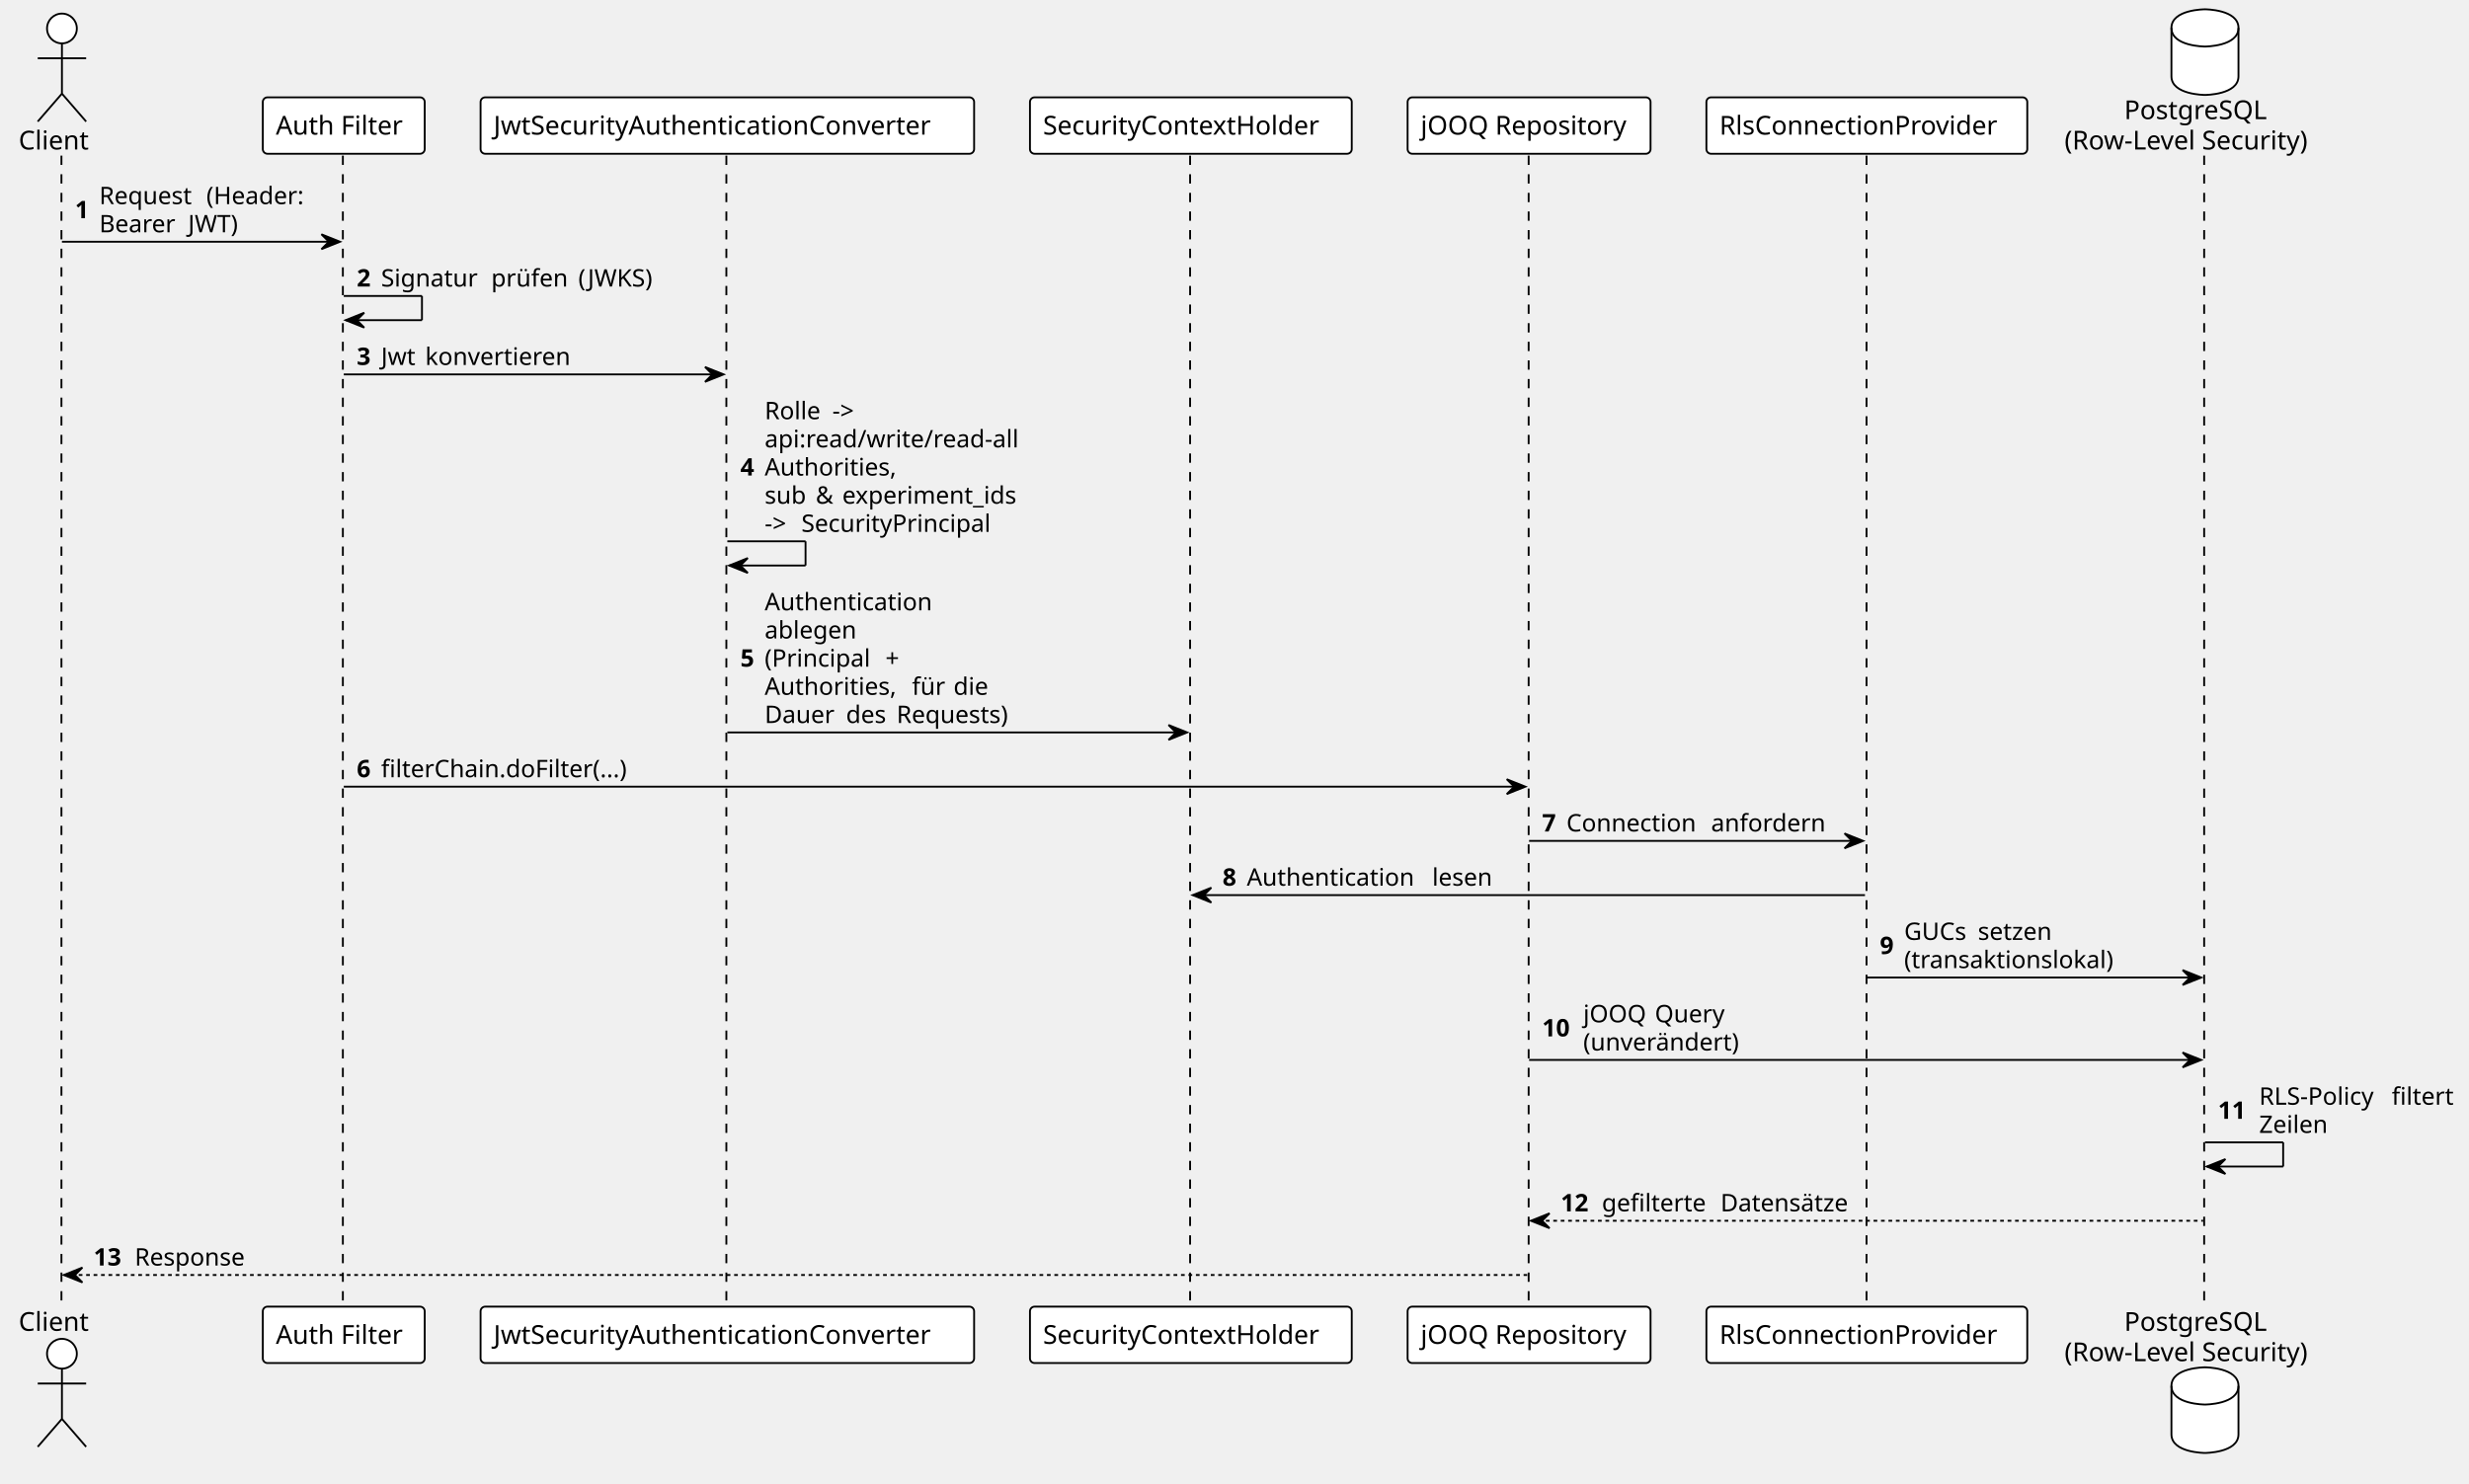
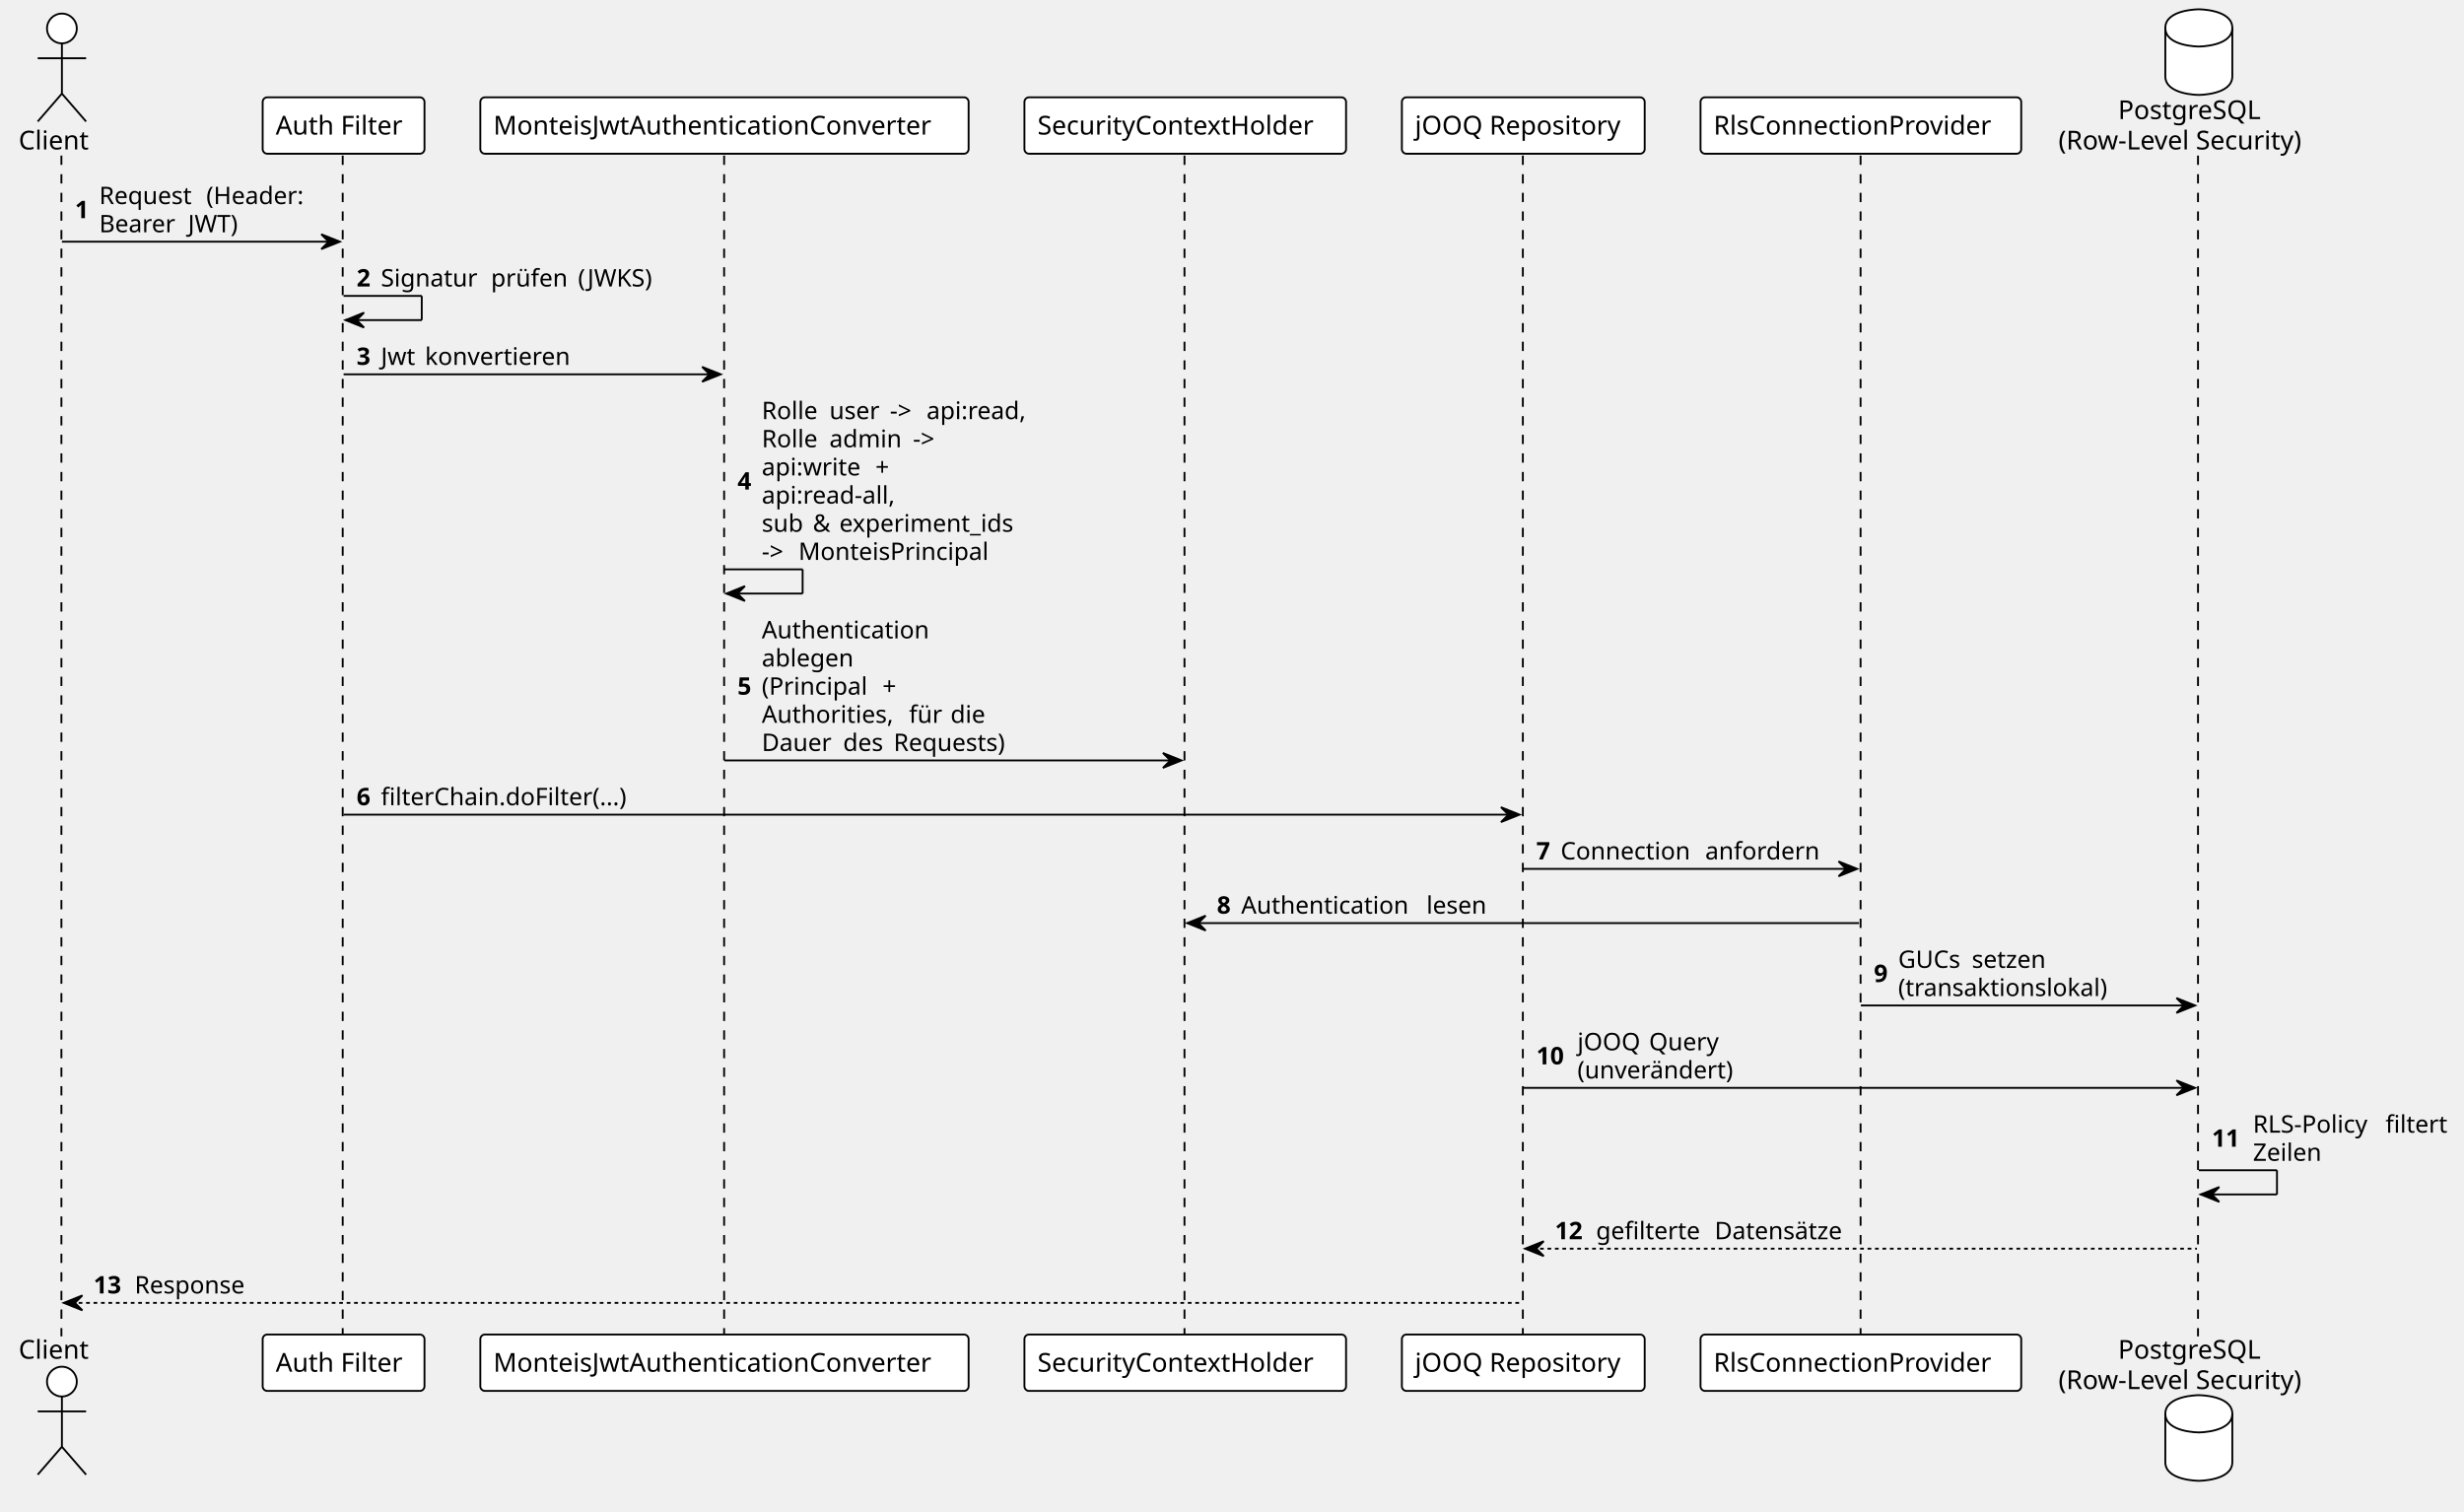
- <svg xmlns="http://www.w3.org/2000/svg" contentStyleType="text/css" data-diagram-type="SEQUENCE" height="797px" preserveAspectRatio="none" style="width:1326px;height:797px;background:#FFFFFF;" version="1.1" viewBox="0 0 1326 797" width="1326px" zoomAndPan="magnify">
+ <svg xmlns="http://www.w3.org/2000/svg" contentStyleType="text/css" data-diagram-type="SEQUENCE" height="812px" preserveAspectRatio="none" style="width:1324px;height:812px;background:#FFFFFF;" version="1.1" viewBox="0 0 1324 812" width="1324px" zoomAndPan="magnify">
  <defs />
  <g>
    <g class="participant-lifeline" data-entity-uid="part1" data-qualified-name="Client" id="part1-lifeline">
      <g>
-         <rect fill="#000000" fill-opacity="0" height="619.32" width="8" x="29.265" y="83.594" />
-         <line style="stroke:#000000;stroke-width:1;stroke-dasharray:5,5;" x1="33" x2="33" y1="83.594" y2="702.914" />
+         <rect fill="#000000" fill-opacity="0" height="634.453" width="8" x="29.265" y="83.594" />
+         <line style="stroke:#000000;stroke-width:1;stroke-dasharray:5,5;" x1="33" x2="33" y1="83.594" y2="718.047" />
      </g>
    </g>
    <g class="participant-lifeline" data-entity-uid="part2" data-qualified-name="AuthFilter" id="part2-lifeline">
      <g>
-         <rect fill="#000000" fill-opacity="0" height="619.32" width="8" x="180.619" y="83.594" />
-         <line style="stroke:#000000;stroke-width:1;stroke-dasharray:5,5;" x1="184.143" x2="184.143" y1="83.594" y2="702.914" />
+         <rect fill="#000000" fill-opacity="0" height="634.453" width="8" x="180.619" y="83.594" />
+         <line style="stroke:#000000;stroke-width:1;stroke-dasharray:5,5;" x1="184.143" x2="184.143" y1="83.594" y2="718.047" />
      </g>
    </g>
    <g class="participant-lifeline" data-entity-uid="part3" data-qualified-name="Converter" id="part3-lifeline">
      <g>
-         <rect fill="#000000" fill-opacity="0" height="619.32" width="8" x="386.624" y="83.594" />
-         <line style="stroke:#000000;stroke-width:1;stroke-dasharray:5,5;" x1="390.096" x2="390.096" y1="83.594" y2="702.914" />
+         <rect fill="#000000" fill-opacity="0" height="634.453" width="8" x="385.281" y="83.594" />
+         <line style="stroke:#000000;stroke-width:1;stroke-dasharray:5,5;" x1="389.096" x2="389.096" y1="83.594" y2="718.047" />
      </g>
    </g>
    <g class="participant-lifeline" data-entity-uid="part4" data-qualified-name="Holder" id="part4-lifeline">
      <g>
-         <rect fill="#000000" fill-opacity="0" height="619.32" width="8" x="635.562" y="83.594" />
-         <line style="stroke:#000000;stroke-width:1;stroke-dasharray:5,5;" x1="639.152" x2="639.152" y1="83.594" y2="702.914" />
+         <rect fill="#000000" fill-opacity="0" height="634.453" width="8" x="632.875" y="83.594" />
+         <line style="stroke:#000000;stroke-width:1;stroke-dasharray:5,5;" x1="636.466" x2="636.466" y1="83.594" y2="718.047" />
      </g>
    </g>
    <g class="participant-lifeline" data-entity-uid="part5" data-qualified-name="Repo" id="part5-lifeline">
      <g>
-         <rect fill="#000000" fill-opacity="0" height="619.32" width="8" x="817.207" y="83.594" />
-         <line style="stroke:#000000;stroke-width:1;stroke-dasharray:5,5;" x1="820.972" x2="820.972" y1="83.594" y2="702.914" />
+         <rect fill="#000000" fill-opacity="0" height="634.453" width="8" x="814.52" y="83.594" />
+         <line style="stroke:#000000;stroke-width:1;stroke-dasharray:5,5;" x1="818.285" x2="818.285" y1="83.594" y2="718.047" />
      </g>
    </g>
    <g class="participant-lifeline" data-entity-uid="part6" data-qualified-name="ConnProvider" id="part6-lifeline">
      <g>
-         <rect fill="#000000" fill-opacity="0" height="619.32" width="8" x="998.602" y="83.594" />
-         <line style="stroke:#000000;stroke-width:1;stroke-dasharray:5,5;" x1="1002.442" x2="1002.442" y1="83.594" y2="702.914" />
+         <rect fill="#000000" fill-opacity="0" height="634.453" width="8" x="995.916" y="83.594" />
+         <line style="stroke:#000000;stroke-width:1;stroke-dasharray:5,5;" x1="999.756" x2="999.756" y1="83.594" y2="718.047" />
      </g>
    </g>
    <g class="participant-lifeline" data-entity-uid="part7" data-qualified-name="DB" id="part7-lifeline">
      <g>
-         <rect fill="#000000" fill-opacity="0" height="619.32" width="8" x="1180.193" y="83.594" />
-         <line style="stroke:#000000;stroke-width:1;stroke-dasharray:5,5;" x1="1183.763" x2="1183.763" y1="83.594" y2="702.914" />
+         <rect fill="#000000" fill-opacity="0" height="634.453" width="8" x="1177.506" y="83.594" />
+         <line style="stroke:#000000;stroke-width:1;stroke-dasharray:5,5;" x1="1181.076" x2="1181.076" y1="83.594" y2="718.047" />
      </g>
    </g>
    <g class="participant participant-head" data-entity-uid="part1" data-qualified-name="Client" id="part1-head">
      <text fill="#000000" font-family="Verdana" font-size="14" lengthAdjust="spacing" textLength="40.53" x="10" y="80.292">Client</text>
      <ellipse cx="33.265" cy="15.297" fill="#FFFFFF" rx="8" ry="8" style="stroke:#000000;stroke-width:1;" />
      <path d="M33.265,23.297 L33.265,50.297 M20.265,31.297 L46.265,31.297 M33.265,50.297 L20.265,65.297 M33.265,50.297 L46.265,65.297" fill="none" style="stroke:#000000;stroke-width:1;" />
    </g>
    <g class="participant participant-tail" data-entity-uid="part1" data-qualified-name="Client" id="part1-tail">
-       <text fill="#000000" font-family="Verdana" font-size="14" lengthAdjust="spacing" textLength="40.53" x="10" y="714.909">Client</text>
-       <ellipse cx="33.265" cy="727.211" fill="#FFFFFF" rx="8" ry="8" style="stroke:#000000;stroke-width:1;" />
-       <path d="M33.265,735.211 L33.265,762.211 M20.265,743.211 L46.265,743.211 M33.265,762.211 L20.265,777.211 M33.265,762.211 L46.265,777.211" fill="none" style="stroke:#000000;stroke-width:1;" />
+       <text fill="#000000" font-family="Verdana" font-size="14" lengthAdjust="spacing" textLength="40.53" x="10" y="730.042">Client</text>
+       <ellipse cx="33.265" cy="742.344" fill="#FFFFFF" rx="8" ry="8" style="stroke:#000000;stroke-width:1;" />
+       <path d="M33.265,750.344 L33.265,777.344 M20.265,758.344 L46.265,758.344 M33.265,777.344 L20.265,792.344 M33.265,777.344 L46.265,792.344" fill="none" style="stroke:#000000;stroke-width:1;" />
    </g>
    <g class="participant participant-head" data-entity-uid="part2" data-qualified-name="AuthFilter" id="part2-head">
      <rect fill="#FFFFFF" height="30.297" rx="2.5" ry="2.5" style="stroke:#000000;stroke-width:1;" width="86.953" x="141.143" y="52.297" />
      <text fill="#000000" font-family="Verdana" font-size="14" lengthAdjust="spacing" textLength="72.953" x="148.143" y="72.292">Auth Filter</text>
    </g>
    <g class="participant participant-tail" data-entity-uid="part2" data-qualified-name="AuthFilter" id="part2-tail">
-       <rect fill="#FFFFFF" height="30.297" rx="2.5" ry="2.5" style="stroke:#000000;stroke-width:1;" width="86.953" x="141.143" y="701.914" />
-       <text fill="#000000" font-family="Verdana" font-size="14" lengthAdjust="spacing" textLength="72.953" x="148.143" y="721.909">Auth Filter</text>
+       <rect fill="#FFFFFF" height="30.297" rx="2.5" ry="2.5" style="stroke:#000000;stroke-width:1;" width="86.953" x="141.143" y="717.047" />
+       <text fill="#000000" font-family="Verdana" font-size="14" lengthAdjust="spacing" textLength="72.953" x="148.143" y="737.042">Auth Filter</text>
    </g>
    <g class="participant participant-head" data-entity-uid="part3" data-qualified-name="Converter" id="part3-head">
-       <rect fill="#FFFFFF" height="30.297" rx="2.5" ry="2.5" style="stroke:#000000;stroke-width:1;" width="265.057" x="258.096" y="52.297" />
-       <text fill="#000000" font-family="Verdana" font-size="14" lengthAdjust="spacing" textLength="251.057" x="265.096" y="72.292">JwtSecurityAuthenticationConverter</text>
+       <rect fill="#FFFFFF" height="30.297" rx="2.5" ry="2.5" style="stroke:#000000;stroke-width:1;" width="262.37" x="258.096" y="52.297" />
+       <text fill="#000000" font-family="Verdana" font-size="14" lengthAdjust="spacing" textLength="248.37" x="265.096" y="72.292">MonteisJwtAuthenticationConverter</text>
    </g>
    <g class="participant participant-tail" data-entity-uid="part3" data-qualified-name="Converter" id="part3-tail">
-       <rect fill="#FFFFFF" height="30.297" rx="2.5" ry="2.5" style="stroke:#000000;stroke-width:1;" width="265.057" x="258.096" y="701.914" />
-       <text fill="#000000" font-family="Verdana" font-size="14" lengthAdjust="spacing" textLength="251.057" x="265.096" y="721.909">JwtSecurityAuthenticationConverter</text>
+       <rect fill="#FFFFFF" height="30.297" rx="2.5" ry="2.5" style="stroke:#000000;stroke-width:1;" width="262.37" x="258.096" y="717.047" />
+       <text fill="#000000" font-family="Verdana" font-size="14" lengthAdjust="spacing" textLength="248.37" x="265.096" y="737.042">MonteisJwtAuthenticationConverter</text>
    </g>
    <g class="participant participant-head" data-entity-uid="part4" data-qualified-name="Holder" id="part4-head">
-       <rect fill="#FFFFFF" height="30.297" rx="2.5" ry="2.5" style="stroke:#000000;stroke-width:1;" width="172.819" x="553.152" y="52.297" />
-       <text fill="#000000" font-family="Verdana" font-size="14" lengthAdjust="spacing" textLength="158.819" x="560.152" y="72.292">SecurityContextHolder</text>
+       <rect fill="#FFFFFF" height="30.297" rx="2.5" ry="2.5" style="stroke:#000000;stroke-width:1;" width="172.819" x="550.466" y="52.297" />
+       <text fill="#000000" font-family="Verdana" font-size="14" lengthAdjust="spacing" textLength="158.819" x="557.466" y="72.292">SecurityContextHolder</text>
    </g>
    <g class="participant participant-tail" data-entity-uid="part4" data-qualified-name="Holder" id="part4-tail">
-       <rect fill="#FFFFFF" height="30.297" rx="2.5" ry="2.5" style="stroke:#000000;stroke-width:1;" width="172.819" x="553.152" y="701.914" />
-       <text fill="#000000" font-family="Verdana" font-size="14" lengthAdjust="spacing" textLength="158.819" x="560.152" y="721.909">SecurityContextHolder</text>
+       <rect fill="#FFFFFF" height="30.297" rx="2.5" ry="2.5" style="stroke:#000000;stroke-width:1;" width="172.819" x="550.466" y="717.047" />
+       <text fill="#000000" font-family="Verdana" font-size="14" lengthAdjust="spacing" textLength="158.819" x="557.466" y="737.042">SecurityContextHolder</text>
    </g>
    <g class="participant participant-head" data-entity-uid="part5" data-qualified-name="Repo" id="part5-head">
-       <rect fill="#FFFFFF" height="30.297" rx="2.5" ry="2.5" style="stroke:#000000;stroke-width:1;" width="130.471" x="755.972" y="52.297" />
-       <text fill="#000000" font-family="Verdana" font-size="14" lengthAdjust="spacing" textLength="116.471" x="762.972" y="72.292">jOOQ Repository</text>
+       <rect fill="#FFFFFF" height="30.297" rx="2.5" ry="2.5" style="stroke:#000000;stroke-width:1;" width="130.471" x="753.285" y="52.297" />
+       <text fill="#000000" font-family="Verdana" font-size="14" lengthAdjust="spacing" textLength="116.471" x="760.285" y="72.292">jOOQ Repository</text>
    </g>
    <g class="participant participant-tail" data-entity-uid="part5" data-qualified-name="Repo" id="part5-tail">
-       <rect fill="#FFFFFF" height="30.297" rx="2.5" ry="2.5" style="stroke:#000000;stroke-width:1;" width="130.471" x="755.972" y="701.914" />
-       <text fill="#000000" font-family="Verdana" font-size="14" lengthAdjust="spacing" textLength="116.471" x="762.972" y="721.909">jOOQ Repository</text>
+       <rect fill="#FFFFFF" height="30.297" rx="2.5" ry="2.5" style="stroke:#000000;stroke-width:1;" width="130.471" x="753.285" y="717.047" />
+       <text fill="#000000" font-family="Verdana" font-size="14" lengthAdjust="spacing" textLength="116.471" x="760.285" y="737.042">jOOQ Repository</text>
    </g>
    <g class="participant participant-head" data-entity-uid="part6" data-qualified-name="ConnProvider" id="part6-head">
-       <rect fill="#FFFFFF" height="30.297" rx="2.5" ry="2.5" style="stroke:#000000;stroke-width:1;" width="172.32" x="916.442" y="52.297" />
-       <text fill="#000000" font-family="Verdana" font-size="14" lengthAdjust="spacing" textLength="158.32" x="923.442" y="72.292">RlsConnectionProvider</text>
+       <rect fill="#FFFFFF" height="30.297" rx="2.5" ry="2.5" style="stroke:#000000;stroke-width:1;" width="172.32" x="913.756" y="52.297" />
+       <text fill="#000000" font-family="Verdana" font-size="14" lengthAdjust="spacing" textLength="158.32" x="920.756" y="72.292">RlsConnectionProvider</text>
    </g>
    <g class="participant participant-tail" data-entity-uid="part6" data-qualified-name="ConnProvider" id="part6-tail">
-       <rect fill="#FFFFFF" height="30.297" rx="2.5" ry="2.5" style="stroke:#000000;stroke-width:1;" width="172.32" x="916.442" y="701.914" />
-       <text fill="#000000" font-family="Verdana" font-size="14" lengthAdjust="spacing" textLength="158.32" x="923.442" y="721.909">RlsConnectionProvider</text>
+       <rect fill="#FFFFFF" height="30.297" rx="2.5" ry="2.5" style="stroke:#000000;stroke-width:1;" width="172.32" x="913.756" y="717.047" />
+       <text fill="#000000" font-family="Verdana" font-size="14" lengthAdjust="spacing" textLength="158.32" x="920.756" y="737.042">RlsConnectionProvider</text>
    </g>
    <g class="participant participant-head" data-entity-uid="part7" data-qualified-name="DB" id="part7-head">
-       <text fill="#000000" font-family="Verdana" font-size="14" lengthAdjust="spacing" textLength="80.753" x="1140.816" y="63.995">PostgreSQL</text>
-       <text fill="#000000" font-family="Verdana" font-size="14" lengthAdjust="spacing" textLength="144.86" x="1108.763" y="80.292">(Row-Level Security)</text>
-       <path d="M1166.193,15 C1166.193,5 1184.193,5 1184.193,5 C1184.193,5 1202.193,5 1202.193,15 L1202.193,41 C1202.193,51 1184.193,51 1184.193,51 C1184.193,51 1166.193,51 1166.193,41 L1166.193,15" fill="#FFFFFF" style="stroke:#000000;stroke-width:1;" />
-       <path d="M1166.193,15 C1166.193,25 1184.193,25 1184.193,25 C1184.193,25 1202.193,25 1202.193,15" fill="none" style="stroke:#000000;stroke-width:1;" />
+       <text fill="#000000" font-family="Verdana" font-size="14" lengthAdjust="spacing" textLength="80.753" x="1138.13" y="63.995">PostgreSQL</text>
+       <text fill="#000000" font-family="Verdana" font-size="14" lengthAdjust="spacing" textLength="144.86" x="1106.076" y="80.292">(Row-Level Security)</text>
+       <path d="M1163.506,15 C1163.506,5 1181.506,5 1181.506,5 C1181.506,5 1199.506,5 1199.506,15 L1199.506,41 C1199.506,51 1181.506,51 1181.506,51 C1181.506,51 1163.506,51 1163.506,41 L1163.506,15" fill="#FFFFFF" style="stroke:#000000;stroke-width:1;" />
+       <path d="M1163.506,15 C1163.506,25 1181.506,25 1181.506,25 C1181.506,25 1199.506,25 1199.506,15" fill="none" style="stroke:#000000;stroke-width:1;" />
    </g>
    <g class="participant participant-tail" data-entity-uid="part7" data-qualified-name="DB" id="part7-tail">
-       <text fill="#000000" font-family="Verdana" font-size="14" lengthAdjust="spacing" textLength="80.753" x="1140.816" y="714.909">PostgreSQL</text>
-       <text fill="#000000" font-family="Verdana" font-size="14" lengthAdjust="spacing" textLength="144.86" x="1108.763" y="731.206">(Row-Level Security)</text>
-       <path d="M1166.193,744.508 C1166.193,734.508 1184.193,734.508 1184.193,734.508 C1184.193,734.508 1202.193,734.508 1202.193,744.508 L1202.193,770.508 C1202.193,780.508 1184.193,780.508 1184.193,780.508 C1184.193,780.508 1166.193,780.508 1166.193,770.508 L1166.193,744.508" fill="#FFFFFF" style="stroke:#000000;stroke-width:1;" />
-       <path d="M1166.193,744.508 C1166.193,754.508 1184.193,754.508 1184.193,754.508 C1184.193,754.508 1202.193,754.508 1202.193,744.508" fill="none" style="stroke:#000000;stroke-width:1;" />
+       <text fill="#000000" font-family="Verdana" font-size="14" lengthAdjust="spacing" textLength="80.753" x="1138.13" y="730.042">PostgreSQL</text>
+       <text fill="#000000" font-family="Verdana" font-size="14" lengthAdjust="spacing" textLength="144.86" x="1106.076" y="746.339">(Row-Level Security)</text>
+       <path d="M1163.506,759.641 C1163.506,749.641 1181.506,749.641 1181.506,749.641 C1181.506,749.641 1199.506,749.641 1199.506,759.641 L1199.506,785.641 C1199.506,795.641 1181.506,795.641 1181.506,795.641 C1181.506,795.641 1163.506,795.641 1163.506,785.641 L1163.506,759.641" fill="#FFFFFF" style="stroke:#000000;stroke-width:1;" />
+       <path d="M1163.506,759.641 C1163.506,769.641 1181.506,769.641 1181.506,769.641 C1181.506,769.641 1199.506,769.641 1199.506,759.641" fill="none" style="stroke:#000000;stroke-width:1;" />
    </g>
    <g class="message" data-entity-1="part1" data-entity-2="part2" id="msg1">
      <polygon fill="#000000" points="172.619,125.859,182.619,129.859,172.619,133.859,176.619,129.859" style="stroke:#000000;stroke-width:1;" />
      <line style="stroke:#000000;stroke-width:1;" x1="33.265" x2="178.619" y1="129.859" y2="129.859" />
      <text fill="#000000" font-family="Verdana" font-size="13" font-weight="bold" lengthAdjust="spacing" textLength="9.045" x="40.265" y="117.227">1</text>
      <text fill="#000000" font-family="Verdana" font-size="13" lengthAdjust="spacing" textLength="53.39" x="53.31" y="109.661">Request</text>
      <text fill="#000000" font-family="Verdana" font-size="13" lengthAdjust="spacing" textLength="4.132" x="106.701" y="109.661"> </text>
      <text fill="#000000" font-family="Verdana" font-size="13" lengthAdjust="spacing" textLength="56.786" x="110.833" y="109.661">(Header:</text>
      <text fill="#000000" font-family="Verdana" font-size="13" lengthAdjust="spacing" textLength="43.57" x="53.31" y="124.793">Bearer</text>
      <text fill="#000000" font-family="Verdana" font-size="13" lengthAdjust="spacing" textLength="4.132" x="96.881" y="124.793"> </text>
      <text fill="#000000" font-family="Verdana" font-size="13" lengthAdjust="spacing" textLength="29.701" x="101.013" y="124.793">JWT)</text>
    </g>
    <g class="message" data-entity-1="part2" data-entity-2="part2" id="msg2">
      <line style="stroke:#000000;stroke-width:1;" x1="184.619" x2="226.619" y1="158.992" y2="158.992" />
      <line style="stroke:#000000;stroke-width:1;" x1="226.619" x2="226.619" y1="158.992" y2="171.992" />
      <line style="stroke:#000000;stroke-width:1;" x1="185.619" x2="226.619" y1="171.992" y2="171.992" />
      <polygon fill="#000000" points="195.619,167.992,185.619,171.992,195.619,175.992,191.619,171.992" style="stroke:#000000;stroke-width:1;" />
      <text fill="#000000" font-family="Verdana" font-size="13" font-weight="bold" lengthAdjust="spacing" textLength="9.045" x="191.619" y="153.926">2</text>
      <text fill="#000000" font-family="Verdana" font-size="13" lengthAdjust="spacing" textLength="55.002" x="204.665" y="153.926">Signatur</text>
      <text fill="#000000" font-family="Verdana" font-size="13" lengthAdjust="spacing" textLength="4.132" x="259.667" y="153.926"> </text>
      <text fill="#000000" font-family="Verdana" font-size="13" lengthAdjust="spacing" textLength="42.65" x="263.799" y="153.926">prüfen</text>
      <text fill="#000000" font-family="Verdana" font-size="13" lengthAdjust="spacing" textLength="4.132" x="306.449" y="153.926"> </text>
      <text fill="#000000" font-family="Verdana" font-size="13" lengthAdjust="spacing" textLength="43.608" x="310.582" y="153.926">(JWKS)</text>
    </g>
    <g class="message" data-entity-1="part2" data-entity-2="part3" id="msg3">
-       <polygon fill="#000000" points="378.624,197.125,388.624,201.125,378.624,205.125,382.624,201.125" style="stroke:#000000;stroke-width:1;" />
-       <line style="stroke:#000000;stroke-width:1;" x1="184.619" x2="384.624" y1="201.125" y2="201.125" />
+       <polygon fill="#000000" points="377.281,197.125,387.281,201.125,377.281,205.125,381.281,201.125" style="stroke:#000000;stroke-width:1;" />
+       <line style="stroke:#000000;stroke-width:1;" x1="184.619" x2="383.281" y1="201.125" y2="201.125" />
      <text fill="#000000" font-family="Verdana" font-size="13" font-weight="bold" lengthAdjust="spacing" textLength="9.045" x="191.619" y="196.059">3</text>
      <text fill="#000000" font-family="Verdana" font-size="13" lengthAdjust="spacing" textLength="19.564" x="204.665" y="196.059">Jwt</text>
      <text fill="#000000" font-family="Verdana" font-size="13" lengthAdjust="spacing" textLength="4.132" x="224.228" y="196.059"> </text>
      <text fill="#000000" font-family="Verdana" font-size="13" lengthAdjust="spacing" textLength="83.046" x="228.36" y="196.059">konvertieren</text>
    </g>
    <g class="message" data-entity-1="part3" data-entity-2="part3" id="msg4">
-       <line style="stroke:#000000;stroke-width:1;" x1="390.624" x2="432.624" y1="290.789" y2="290.789" />
-       <line style="stroke:#000000;stroke-width:1;" x1="432.624" x2="432.624" y1="290.789" y2="303.789" />
-       <line style="stroke:#000000;stroke-width:1;" x1="391.624" x2="432.624" y1="303.789" y2="303.789" />
-       <polygon fill="#000000" points="401.624,299.789,391.624,303.789,401.624,307.789,397.624,303.789" style="stroke:#000000;stroke-width:1;" />
-       <text fill="#000000" font-family="Verdana" font-size="13" font-weight="bold" lengthAdjust="spacing" textLength="9.045" x="397.624" y="255.458">4</text>
-       <text fill="#000000" font-family="Verdana" font-size="13" lengthAdjust="spacing" textLength="32.208" x="410.669" y="225.192">Rolle</text>
-       <text fill="#000000" font-family="Verdana" font-size="13" lengthAdjust="spacing" textLength="4.132" x="442.877" y="225.192"> </text>
-       <text fill="#000000" font-family="Verdana" font-size="13" lengthAdjust="spacing" textLength="15.584" x="447.01" y="225.192">-&gt;</text>
-       <text fill="#000000" font-family="Verdana" font-size="13" lengthAdjust="spacing" textLength="144.657" x="410.669" y="240.325">api:read/write/read-all</text>
-       <text fill="#000000" font-family="Verdana" font-size="13" lengthAdjust="spacing" textLength="74.991" x="410.669" y="255.458">Authorities,</text>
-       <text fill="#000000" font-family="Verdana" font-size="13" lengthAdjust="spacing" textLength="23.264" x="410.669" y="270.59">sub</text>
-       <text fill="#000000" font-family="Verdana" font-size="13" lengthAdjust="spacing" textLength="4.132" x="433.934" y="270.59"> </text>
-       <text fill="#000000" font-family="Verdana" font-size="13" lengthAdjust="spacing" textLength="10.137" x="438.066" y="270.59">&amp;</text>
-       <text fill="#000000" font-family="Verdana" font-size="13" lengthAdjust="spacing" textLength="4.132" x="448.203" y="270.59"> </text>
-       <text fill="#000000" font-family="Verdana" font-size="13" lengthAdjust="spacing" textLength="100.033" x="452.335" y="270.59">experiment_ids</text>
-       <text fill="#000000" font-family="Verdana" font-size="13" lengthAdjust="spacing" textLength="15.584" x="410.669" y="285.723">-&gt;</text>
-       <text fill="#000000" font-family="Verdana" font-size="13" lengthAdjust="spacing" textLength="4.132" x="426.253" y="285.723"> </text>
-       <text fill="#000000" font-family="Verdana" font-size="13" lengthAdjust="spacing" textLength="109.008" x="430.385" y="285.723">SecurityPrincipal</text>
+       <line style="stroke:#000000;stroke-width:1;" x1="389.281" x2="431.281" y1="305.922" y2="305.922" />
+       <line style="stroke:#000000;stroke-width:1;" x1="431.281" x2="431.281" y1="305.922" y2="318.922" />
+       <line style="stroke:#000000;stroke-width:1;" x1="390.281" x2="431.281" y1="318.922" y2="318.922" />
+       <polygon fill="#000000" points="400.281,314.922,390.281,318.922,400.281,322.922,396.281,318.922" style="stroke:#000000;stroke-width:1;" />
+       <text fill="#000000" font-family="Verdana" font-size="13" font-weight="bold" lengthAdjust="spacing" textLength="9.045" x="396.281" y="263.024">4</text>
+       <text fill="#000000" font-family="Verdana" font-size="13" lengthAdjust="spacing" textLength="32.208" x="409.326" y="225.192">Rolle</text>
+       <text fill="#000000" font-family="Verdana" font-size="13" lengthAdjust="spacing" textLength="4.132" x="441.534" y="225.192"> </text>
+       <text fill="#000000" font-family="Verdana" font-size="13" lengthAdjust="spacing" textLength="28.355" x="445.666" y="225.192">user</text>
+       <text fill="#000000" font-family="Verdana" font-size="13" lengthAdjust="spacing" textLength="4.132" x="474.022" y="225.192"> </text>
+       <text fill="#000000" font-family="Verdana" font-size="13" lengthAdjust="spacing" textLength="15.584" x="478.154" y="225.192">-&gt;</text>
+       <text fill="#000000" font-family="Verdana" font-size="13" lengthAdjust="spacing" textLength="4.132" x="493.737" y="225.192"> </text>
+       <text fill="#000000" font-family="Verdana" font-size="13" lengthAdjust="spacing" textLength="57.903" x="497.87" y="225.192">api:read,</text>
+       <text fill="#000000" font-family="Verdana" font-size="13" lengthAdjust="spacing" textLength="32.208" x="409.326" y="240.325">Rolle</text>
+       <text fill="#000000" font-family="Verdana" font-size="13" lengthAdjust="spacing" textLength="4.132" x="441.534" y="240.325"> </text>
+       <text fill="#000000" font-family="Verdana" font-size="13" lengthAdjust="spacing" textLength="40.733" x="445.666" y="240.325">admin</text>
+       <text fill="#000000" font-family="Verdana" font-size="13" lengthAdjust="spacing" textLength="4.132" x="486.399" y="240.325"> </text>
+       <text fill="#000000" font-family="Verdana" font-size="13" lengthAdjust="spacing" textLength="15.584" x="490.532" y="240.325">-&gt;</text>
+       <text fill="#000000" font-family="Verdana" font-size="13" lengthAdjust="spacing" textLength="56.894" x="409.326" y="255.458">api:write</text>
+       <text fill="#000000" font-family="Verdana" font-size="13" lengthAdjust="spacing" textLength="4.132" x="466.22" y="255.458"> </text>
+       <text fill="#000000" font-family="Verdana" font-size="13" lengthAdjust="spacing" textLength="10.893" x="470.353" y="255.458">+</text>
+       <text fill="#000000" font-family="Verdana" font-size="13" lengthAdjust="spacing" textLength="77.784" x="409.326" y="270.59">api:read-all,</text>
+       <text fill="#000000" font-family="Verdana" font-size="13" lengthAdjust="spacing" textLength="23.264" x="409.326" y="285.723">sub</text>
+       <text fill="#000000" font-family="Verdana" font-size="13" lengthAdjust="spacing" textLength="4.132" x="432.59" y="285.723"> </text>
+       <text fill="#000000" font-family="Verdana" font-size="13" lengthAdjust="spacing" textLength="10.137" x="436.723" y="285.723">&amp;</text>
+       <text fill="#000000" font-family="Verdana" font-size="13" lengthAdjust="spacing" textLength="4.132" x="446.86" y="285.723"> </text>
+       <text fill="#000000" font-family="Verdana" font-size="13" lengthAdjust="spacing" textLength="100.033" x="450.992" y="285.723">experiment_ids</text>
+       <text fill="#000000" font-family="Verdana" font-size="13" lengthAdjust="spacing" textLength="15.584" x="409.326" y="300.856">-&gt;</text>
+       <text fill="#000000" font-family="Verdana" font-size="13" lengthAdjust="spacing" textLength="4.132" x="424.91" y="300.856"> </text>
+       <text fill="#000000" font-family="Verdana" font-size="13" lengthAdjust="spacing" textLength="106.514" x="429.042" y="300.856">MonteisPrincipal</text>
    </g>
    <g class="message" data-entity-1="part3" data-entity-2="part4" id="msg5">
-       <polygon fill="#000000" points="627.562,389.453,637.562,393.453,627.562,397.453,631.562,393.453" style="stroke:#000000;stroke-width:1;" />
-       <line style="stroke:#000000;stroke-width:1;" x1="390.624" x2="633.562" y1="393.453" y2="393.453" />
-       <text fill="#000000" font-family="Verdana" font-size="13" font-weight="bold" lengthAdjust="spacing" textLength="9.045" x="397.624" y="358.122">5</text>
-       <text fill="#000000" font-family="Verdana" font-size="13" lengthAdjust="spacing" textLength="95.431" x="410.669" y="327.856">Authentication</text>
-       <text fill="#000000" font-family="Verdana" font-size="13" lengthAdjust="spacing" textLength="52.317" x="410.669" y="342.989">ablegen</text>
-       <text fill="#000000" font-family="Verdana" font-size="13" lengthAdjust="spacing" textLength="60.696" x="410.669" y="358.122">(Principal</text>
-       <text fill="#000000" font-family="Verdana" font-size="13" lengthAdjust="spacing" textLength="4.132" x="471.366" y="358.122"> </text>
-       <text fill="#000000" font-family="Verdana" font-size="13" lengthAdjust="spacing" textLength="10.893" x="475.498" y="358.122">+</text>
-       <text fill="#000000" font-family="Verdana" font-size="13" lengthAdjust="spacing" textLength="74.991" x="410.669" y="373.254">Authorities,</text>
-       <text fill="#000000" font-family="Verdana" font-size="13" lengthAdjust="spacing" textLength="4.132" x="485.661" y="373.254"> </text>
-       <text fill="#000000" font-family="Verdana" font-size="13" lengthAdjust="spacing" textLength="18.161" x="489.793" y="373.254">für</text>
-       <text fill="#000000" font-family="Verdana" font-size="13" lengthAdjust="spacing" textLength="4.132" x="507.954" y="373.254"> </text>
-       <text fill="#000000" font-family="Verdana" font-size="13" lengthAdjust="spacing" textLength="19.862" x="512.086" y="373.254">die</text>
-       <text fill="#000000" font-family="Verdana" font-size="13" lengthAdjust="spacing" textLength="39.559" x="410.669" y="388.387">Dauer</text>
-       <text fill="#000000" font-family="Verdana" font-size="13" lengthAdjust="spacing" textLength="4.132" x="450.228" y="388.387"> </text>
-       <text fill="#000000" font-family="Verdana" font-size="13" lengthAdjust="spacing" textLength="23.023" x="454.36" y="388.387">des</text>
-       <text fill="#000000" font-family="Verdana" font-size="13" lengthAdjust="spacing" textLength="4.132" x="477.383" y="388.387"> </text>
-       <text fill="#000000" font-family="Verdana" font-size="13" lengthAdjust="spacing" textLength="65.235" x="481.516" y="388.387">Requests)</text>
+       <polygon fill="#000000" points="624.875,404.586,634.875,408.586,624.875,412.586,628.875,408.586" style="stroke:#000000;stroke-width:1;" />
+       <line style="stroke:#000000;stroke-width:1;" x1="389.281" x2="630.875" y1="408.586" y2="408.586" />
+       <text fill="#000000" font-family="Verdana" font-size="13" font-weight="bold" lengthAdjust="spacing" textLength="9.045" x="396.281" y="373.254">5</text>
+       <text fill="#000000" font-family="Verdana" font-size="13" lengthAdjust="spacing" textLength="95.431" x="409.326" y="342.989">Authentication</text>
+       <text fill="#000000" font-family="Verdana" font-size="13" lengthAdjust="spacing" textLength="52.317" x="409.326" y="358.122">ablegen</text>
+       <text fill="#000000" font-family="Verdana" font-size="13" lengthAdjust="spacing" textLength="60.696" x="409.326" y="373.254">(Principal</text>
+       <text fill="#000000" font-family="Verdana" font-size="13" lengthAdjust="spacing" textLength="4.132" x="470.022" y="373.254"> </text>
+       <text fill="#000000" font-family="Verdana" font-size="13" lengthAdjust="spacing" textLength="10.893" x="474.155" y="373.254">+</text>
+       <text fill="#000000" font-family="Verdana" font-size="13" lengthAdjust="spacing" textLength="74.991" x="409.326" y="388.387">Authorities,</text>
+       <text fill="#000000" font-family="Verdana" font-size="13" lengthAdjust="spacing" textLength="4.132" x="484.317" y="388.387"> </text>
+       <text fill="#000000" font-family="Verdana" font-size="13" lengthAdjust="spacing" textLength="18.161" x="488.45" y="388.387">für</text>
+       <text fill="#000000" font-family="Verdana" font-size="13" lengthAdjust="spacing" textLength="4.132" x="506.61" y="388.387"> </text>
+       <text fill="#000000" font-family="Verdana" font-size="13" lengthAdjust="spacing" textLength="19.862" x="510.743" y="388.387">die</text>
+       <text fill="#000000" font-family="Verdana" font-size="13" lengthAdjust="spacing" textLength="39.559" x="409.326" y="403.52">Dauer</text>
+       <text fill="#000000" font-family="Verdana" font-size="13" lengthAdjust="spacing" textLength="4.132" x="448.885" y="403.52"> </text>
+       <text fill="#000000" font-family="Verdana" font-size="13" lengthAdjust="spacing" textLength="23.023" x="453.017" y="403.52">des</text>
+       <text fill="#000000" font-family="Verdana" font-size="13" lengthAdjust="spacing" textLength="4.132" x="476.04" y="403.52"> </text>
+       <text fill="#000000" font-family="Verdana" font-size="13" lengthAdjust="spacing" textLength="65.235" x="480.172" y="403.52">Requests)</text>
    </g>
    <g class="message" data-entity-1="part2" data-entity-2="part5" id="msg6">
-       <polygon fill="#000000" points="809.207,418.586,819.207,422.586,809.207,426.586,813.207,422.586" style="stroke:#000000;stroke-width:1;" />
-       <line style="stroke:#000000;stroke-width:1;" x1="184.619" x2="815.207" y1="422.586" y2="422.586" />
-       <text fill="#000000" font-family="Verdana" font-size="13" font-weight="bold" lengthAdjust="spacing" textLength="9.045" x="191.619" y="417.52">6</text>
-       <text fill="#000000" font-family="Verdana" font-size="13" lengthAdjust="spacing" textLength="143.394" x="204.665" y="417.52">filterChain.doFilter(...)</text>
+       <polygon fill="#000000" points="806.52,433.719,816.52,437.719,806.52,441.719,810.52,437.719" style="stroke:#000000;stroke-width:1;" />
+       <line style="stroke:#000000;stroke-width:1;" x1="184.619" x2="812.52" y1="437.719" y2="437.719" />
+       <text fill="#000000" font-family="Verdana" font-size="13" font-weight="bold" lengthAdjust="spacing" textLength="9.045" x="191.619" y="432.653">6</text>
+       <text fill="#000000" font-family="Verdana" font-size="13" lengthAdjust="spacing" textLength="143.394" x="204.665" y="432.653">filterChain.doFilter(...)</text>
    </g>
    <g class="message" data-entity-1="part5" data-entity-2="part6" id="msg7">
-       <polygon fill="#000000" points="990.602,447.719,1000.602,451.719,990.602,455.719,994.602,451.719" style="stroke:#000000;stroke-width:1;" />
-       <line style="stroke:#000000;stroke-width:1;" x1="821.207" x2="996.602" y1="451.719" y2="451.719" />
-       <text fill="#000000" font-family="Verdana" font-size="13" font-weight="bold" lengthAdjust="spacing" textLength="9.045" x="828.207" y="446.653">7</text>
-       <text fill="#000000" font-family="Verdana" font-size="13" lengthAdjust="spacing" textLength="73.557" x="841.252" y="446.653">Connection</text>
-       <text fill="#000000" font-family="Verdana" font-size="13" lengthAdjust="spacing" textLength="4.132" x="914.809" y="446.653"> </text>
-       <text fill="#000000" font-family="Verdana" font-size="13" lengthAdjust="spacing" textLength="63.915" x="918.941" y="446.653">anfordern</text>
+       <polygon fill="#000000" points="987.916,462.852,997.916,466.852,987.916,470.852,991.916,466.852" style="stroke:#000000;stroke-width:1;" />
+       <line style="stroke:#000000;stroke-width:1;" x1="818.52" x2="993.916" y1="466.852" y2="466.852" />
+       <text fill="#000000" font-family="Verdana" font-size="13" font-weight="bold" lengthAdjust="spacing" textLength="9.045" x="825.52" y="461.786">7</text>
+       <text fill="#000000" font-family="Verdana" font-size="13" lengthAdjust="spacing" textLength="73.557" x="838.566" y="461.786">Connection</text>
+       <text fill="#000000" font-family="Verdana" font-size="13" lengthAdjust="spacing" textLength="4.132" x="912.123" y="461.786"> </text>
+       <text fill="#000000" font-family="Verdana" font-size="13" lengthAdjust="spacing" textLength="63.915" x="916.255" y="461.786">anfordern</text>
    </g>
    <g class="message" data-entity-1="part6" data-entity-2="part4" id="msg8">
-       <polygon fill="#000000" points="650.562,476.852,640.562,480.852,650.562,484.852,646.562,480.852" style="stroke:#000000;stroke-width:1;" />
-       <line style="stroke:#000000;stroke-width:1;" x1="644.562" x2="1001.602" y1="480.852" y2="480.852" />
-       <text fill="#000000" font-family="Verdana" font-size="13" font-weight="bold" lengthAdjust="spacing" textLength="9.045" x="656.562" y="475.786">8</text>
-       <text fill="#000000" font-family="Verdana" font-size="13" lengthAdjust="spacing" textLength="95.431" x="669.607" y="475.786">Authentication</text>
-       <text fill="#000000" font-family="Verdana" font-size="13" lengthAdjust="spacing" textLength="4.132" x="765.038" y="475.786"> </text>
-       <text fill="#000000" font-family="Verdana" font-size="13" lengthAdjust="spacing" textLength="34.62" x="769.17" y="475.786">lesen</text>
+       <polygon fill="#000000" points="647.875,491.984,637.875,495.984,647.875,499.984,643.875,495.984" style="stroke:#000000;stroke-width:1;" />
+       <line style="stroke:#000000;stroke-width:1;" x1="641.875" x2="998.916" y1="495.984" y2="495.984" />
+       <text fill="#000000" font-family="Verdana" font-size="13" font-weight="bold" lengthAdjust="spacing" textLength="9.045" x="653.875" y="490.918">8</text>
+       <text fill="#000000" font-family="Verdana" font-size="13" lengthAdjust="spacing" textLength="95.431" x="666.921" y="490.918">Authentication</text>
+       <text fill="#000000" font-family="Verdana" font-size="13" lengthAdjust="spacing" textLength="4.132" x="762.352" y="490.918"> </text>
+       <text fill="#000000" font-family="Verdana" font-size="13" lengthAdjust="spacing" textLength="34.62" x="766.484" y="490.918">lesen</text>
    </g>
    <g class="message" data-entity-1="part6" data-entity-2="part7" id="msg9">
-       <polygon fill="#000000" points="1172.193,521.117,1182.193,525.117,1172.193,529.117,1176.193,525.117" style="stroke:#000000;stroke-width:1;" />
-       <line style="stroke:#000000;stroke-width:1;" x1="1002.602" x2="1178.193" y1="525.117" y2="525.117" />
-       <text fill="#000000" font-family="Verdana" font-size="13" font-weight="bold" lengthAdjust="spacing" textLength="9.045" x="1009.602" y="512.485">9</text>
-       <text fill="#000000" font-family="Verdana" font-size="13" lengthAdjust="spacing" textLength="35.439" x="1022.648" y="504.918">GUCs</text>
-       <text fill="#000000" font-family="Verdana" font-size="13" lengthAdjust="spacing" textLength="4.132" x="1058.087" y="504.918"> </text>
-       <text fill="#000000" font-family="Verdana" font-size="13" lengthAdjust="spacing" textLength="42.929" x="1062.219" y="504.918">setzen</text>
-       <text fill="#000000" font-family="Verdana" font-size="13" lengthAdjust="spacing" textLength="121.405" x="1022.648" y="520.051">(transaktionslokal)</text>
+       <polygon fill="#000000" points="1169.506,536.25,1179.506,540.25,1169.506,544.25,1173.506,540.25" style="stroke:#000000;stroke-width:1;" />
+       <line style="stroke:#000000;stroke-width:1;" x1="999.916" x2="1175.506" y1="540.25" y2="540.25" />
+       <text fill="#000000" font-family="Verdana" font-size="13" font-weight="bold" lengthAdjust="spacing" textLength="9.045" x="1006.916" y="527.618">9</text>
+       <text fill="#000000" font-family="Verdana" font-size="13" lengthAdjust="spacing" textLength="35.439" x="1019.961" y="520.051">GUCs</text>
+       <text fill="#000000" font-family="Verdana" font-size="13" lengthAdjust="spacing" textLength="4.132" x="1055.4" y="520.051"> </text>
+       <text fill="#000000" font-family="Verdana" font-size="13" lengthAdjust="spacing" textLength="42.929" x="1059.533" y="520.051">setzen</text>
+       <text fill="#000000" font-family="Verdana" font-size="13" lengthAdjust="spacing" textLength="121.405" x="1019.961" y="535.184">(transaktionslokal)</text>
    </g>
    <g class="message" data-entity-1="part5" data-entity-2="part7" id="msg10">
-       <polygon fill="#000000" points="1172.193,565.383,1182.193,569.383,1172.193,573.383,1176.193,569.383" style="stroke:#000000;stroke-width:1;" />
-       <line style="stroke:#000000;stroke-width:1;" x1="821.207" x2="1178.193" y1="569.383" y2="569.383" />
-       <text fill="#000000" font-family="Verdana" font-size="13" font-weight="bold" lengthAdjust="spacing" textLength="18.091" x="828.207" y="556.75">10</text>
-       <text fill="#000000" font-family="Verdana" font-size="13" lengthAdjust="spacing" textLength="34.309" x="850.298" y="549.184">jOOQ</text>
-       <text fill="#000000" font-family="Verdana" font-size="13" lengthAdjust="spacing" textLength="4.132" x="884.607" y="549.184"> </text>
-       <text fill="#000000" font-family="Verdana" font-size="13" lengthAdjust="spacing" textLength="39.508" x="888.739" y="549.184">Query</text>
-       <text fill="#000000" font-family="Verdana" font-size="13" lengthAdjust="spacing" textLength="90.556" x="850.298" y="564.317">(unverändert)</text>
+       <polygon fill="#000000" points="1169.506,580.516,1179.506,584.516,1169.506,588.516,1173.506,584.516" style="stroke:#000000;stroke-width:1;" />
+       <line style="stroke:#000000;stroke-width:1;" x1="818.52" x2="1175.506" y1="584.516" y2="584.516" />
+       <text fill="#000000" font-family="Verdana" font-size="13" font-weight="bold" lengthAdjust="spacing" textLength="18.091" x="825.52" y="571.883">10</text>
+       <text fill="#000000" font-family="Verdana" font-size="13" lengthAdjust="spacing" textLength="34.309" x="847.611" y="564.317">jOOQ</text>
+       <text fill="#000000" font-family="Verdana" font-size="13" lengthAdjust="spacing" textLength="4.132" x="881.92" y="564.317"> </text>
+       <text fill="#000000" font-family="Verdana" font-size="13" lengthAdjust="spacing" textLength="39.508" x="886.053" y="564.317">Query</text>
+       <text fill="#000000" font-family="Verdana" font-size="13" lengthAdjust="spacing" textLength="90.556" x="847.611" y="579.45">(unverändert)</text>
    </g>
    <g class="message" data-entity-1="part7" data-entity-2="part7" id="msg11">
-       <line style="stroke:#000000;stroke-width:1;" x1="1184.193" x2="1226.193" y1="613.648" y2="613.648" />
-       <line style="stroke:#000000;stroke-width:1;" x1="1226.193" x2="1226.193" y1="613.648" y2="626.648" />
-       <line style="stroke:#000000;stroke-width:1;" x1="1185.193" x2="1226.193" y1="626.648" y2="626.648" />
-       <polygon fill="#000000" points="1195.193,622.648,1185.193,626.648,1195.193,630.648,1191.193,626.648" style="stroke:#000000;stroke-width:1;" />
-       <text fill="#000000" font-family="Verdana" font-size="13" font-weight="bold" lengthAdjust="spacing" textLength="18.091" x="1191.193" y="601.016">11</text>
-       <text fill="#000000" font-family="Verdana" font-size="13" lengthAdjust="spacing" textLength="67.076" x="1213.284" y="593.45">RLS-Policy</text>
-       <text fill="#000000" font-family="Verdana" font-size="13" lengthAdjust="spacing" textLength="4.132" x="1280.359" y="593.45"> </text>
-       <text fill="#000000" font-family="Verdana" font-size="13" lengthAdjust="spacing" textLength="35.337" x="1284.492" y="593.45">filtert</text>
-       <text fill="#000000" font-family="Verdana" font-size="13" lengthAdjust="spacing" textLength="40.365" x="1213.284" y="608.582">Zeilen</text>
+       <line style="stroke:#000000;stroke-width:1;" x1="1181.506" x2="1223.506" y1="628.781" y2="628.781" />
+       <line style="stroke:#000000;stroke-width:1;" x1="1223.506" x2="1223.506" y1="628.781" y2="641.781" />
+       <line style="stroke:#000000;stroke-width:1;" x1="1182.506" x2="1223.506" y1="641.781" y2="641.781" />
+       <polygon fill="#000000" points="1192.506,637.781,1182.506,641.781,1192.506,645.781,1188.506,641.781" style="stroke:#000000;stroke-width:1;" />
+       <text fill="#000000" font-family="Verdana" font-size="13" font-weight="bold" lengthAdjust="spacing" textLength="18.091" x="1188.506" y="616.149">11</text>
+       <text fill="#000000" font-family="Verdana" font-size="13" lengthAdjust="spacing" textLength="67.076" x="1210.597" y="608.582">RLS-Policy</text>
+       <text fill="#000000" font-family="Verdana" font-size="13" lengthAdjust="spacing" textLength="4.132" x="1277.673" y="608.582"> </text>
+       <text fill="#000000" font-family="Verdana" font-size="13" lengthAdjust="spacing" textLength="35.337" x="1281.805" y="608.582">filtert</text>
+       <text fill="#000000" font-family="Verdana" font-size="13" lengthAdjust="spacing" textLength="40.365" x="1210.597" y="623.715">Zeilen</text>
    </g>
    <g class="message" data-entity-1="part7" data-entity-2="part5" id="msg12">
-       <polygon fill="#000000" points="832.207,651.781,822.207,655.781,832.207,659.781,828.207,655.781" style="stroke:#000000;stroke-width:1;" />
-       <line style="stroke:#000000;stroke-width:1;stroke-dasharray:2,2;" x1="826.207" x2="1183.193" y1="655.781" y2="655.781" />
-       <text fill="#000000" font-family="Verdana" font-size="13" font-weight="bold" lengthAdjust="spacing" textLength="18.091" x="838.207" y="650.715">12</text>
-       <text fill="#000000" font-family="Verdana" font-size="13" lengthAdjust="spacing" textLength="59.585" x="860.298" y="650.715">gefilterte</text>
-       <text fill="#000000" font-family="Verdana" font-size="13" lengthAdjust="spacing" textLength="4.132" x="919.883" y="650.715"> </text>
-       <text fill="#000000" font-family="Verdana" font-size="13" lengthAdjust="spacing" textLength="73.969" x="924.016" y="650.715">Datensätze</text>
+       <polygon fill="#000000" points="829.52,666.914,819.52,670.914,829.52,674.914,825.52,670.914" style="stroke:#000000;stroke-width:1;" />
+       <line style="stroke:#000000;stroke-width:1;stroke-dasharray:2,2;" x1="823.52" x2="1180.506" y1="670.914" y2="670.914" />
+       <text fill="#000000" font-family="Verdana" font-size="13" font-weight="bold" lengthAdjust="spacing" textLength="18.091" x="835.52" y="665.848">12</text>
+       <text fill="#000000" font-family="Verdana" font-size="13" lengthAdjust="spacing" textLength="59.585" x="857.611" y="665.848">gefilterte</text>
+       <text fill="#000000" font-family="Verdana" font-size="13" lengthAdjust="spacing" textLength="4.132" x="917.197" y="665.848"> </text>
+       <text fill="#000000" font-family="Verdana" font-size="13" lengthAdjust="spacing" textLength="73.969" x="921.329" y="665.848">Datensätze</text>
    </g>
    <g class="message" data-entity-1="part5" data-entity-2="part1" id="msg13">
-       <polygon fill="#000000" points="44.265,680.914,34.265,684.914,44.265,688.914,40.265,684.914" style="stroke:#000000;stroke-width:1;" />
-       <line style="stroke:#000000;stroke-width:1;stroke-dasharray:2,2;" x1="38.265" x2="820.207" y1="684.914" y2="684.914" />
-       <text fill="#000000" font-family="Verdana" font-size="13" font-weight="bold" lengthAdjust="spacing" textLength="18.091" x="50.265" y="679.848">13</text>
-       <text fill="#000000" font-family="Verdana" font-size="13" lengthAdjust="spacing" textLength="63.02" x="72.356" y="679.848">Response</text>
+       <polygon fill="#000000" points="44.265,696.047,34.265,700.047,44.265,704.047,40.265,700.047" style="stroke:#000000;stroke-width:1;" />
+       <line style="stroke:#000000;stroke-width:1;stroke-dasharray:2,2;" x1="38.265" x2="817.52" y1="700.047" y2="700.047" />
+       <text fill="#000000" font-family="Verdana" font-size="13" font-weight="bold" lengthAdjust="spacing" textLength="18.091" x="50.265" y="694.981">13</text>
+       <text fill="#000000" font-family="Verdana" font-size="13" lengthAdjust="spacing" textLength="63.02" x="72.356" y="694.981">Response</text>
    </g>
  </g>
</svg>
